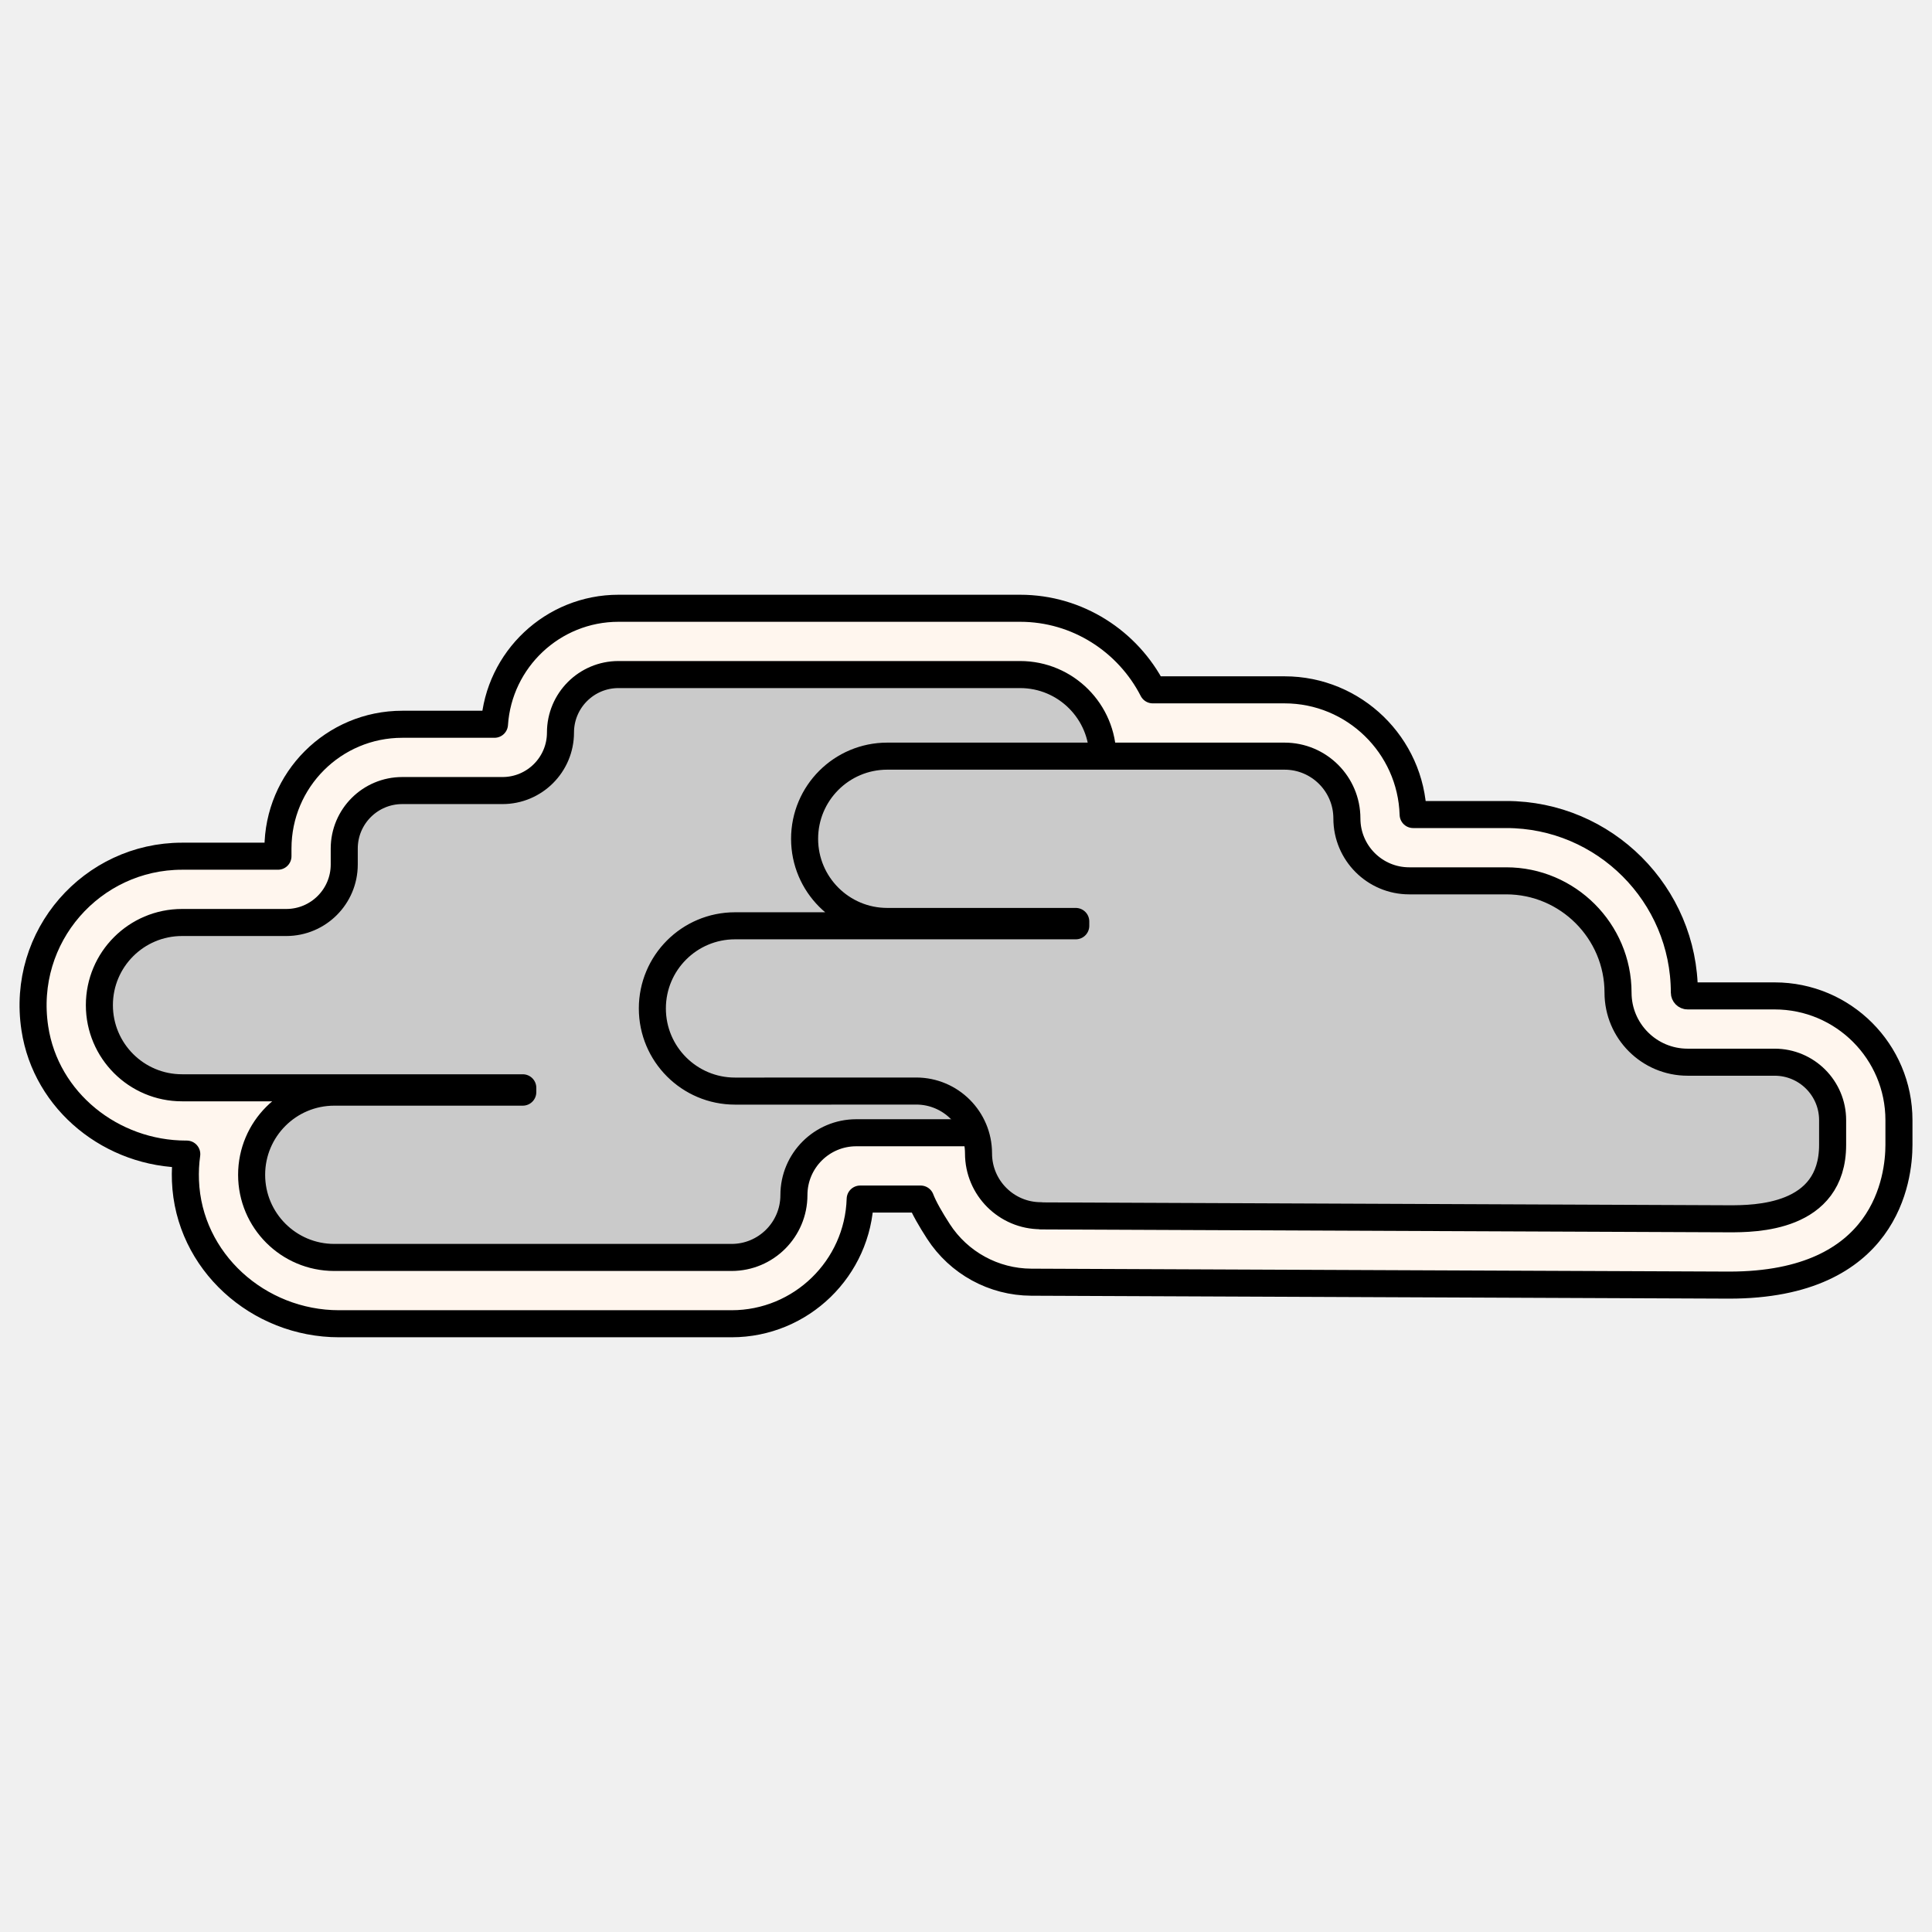
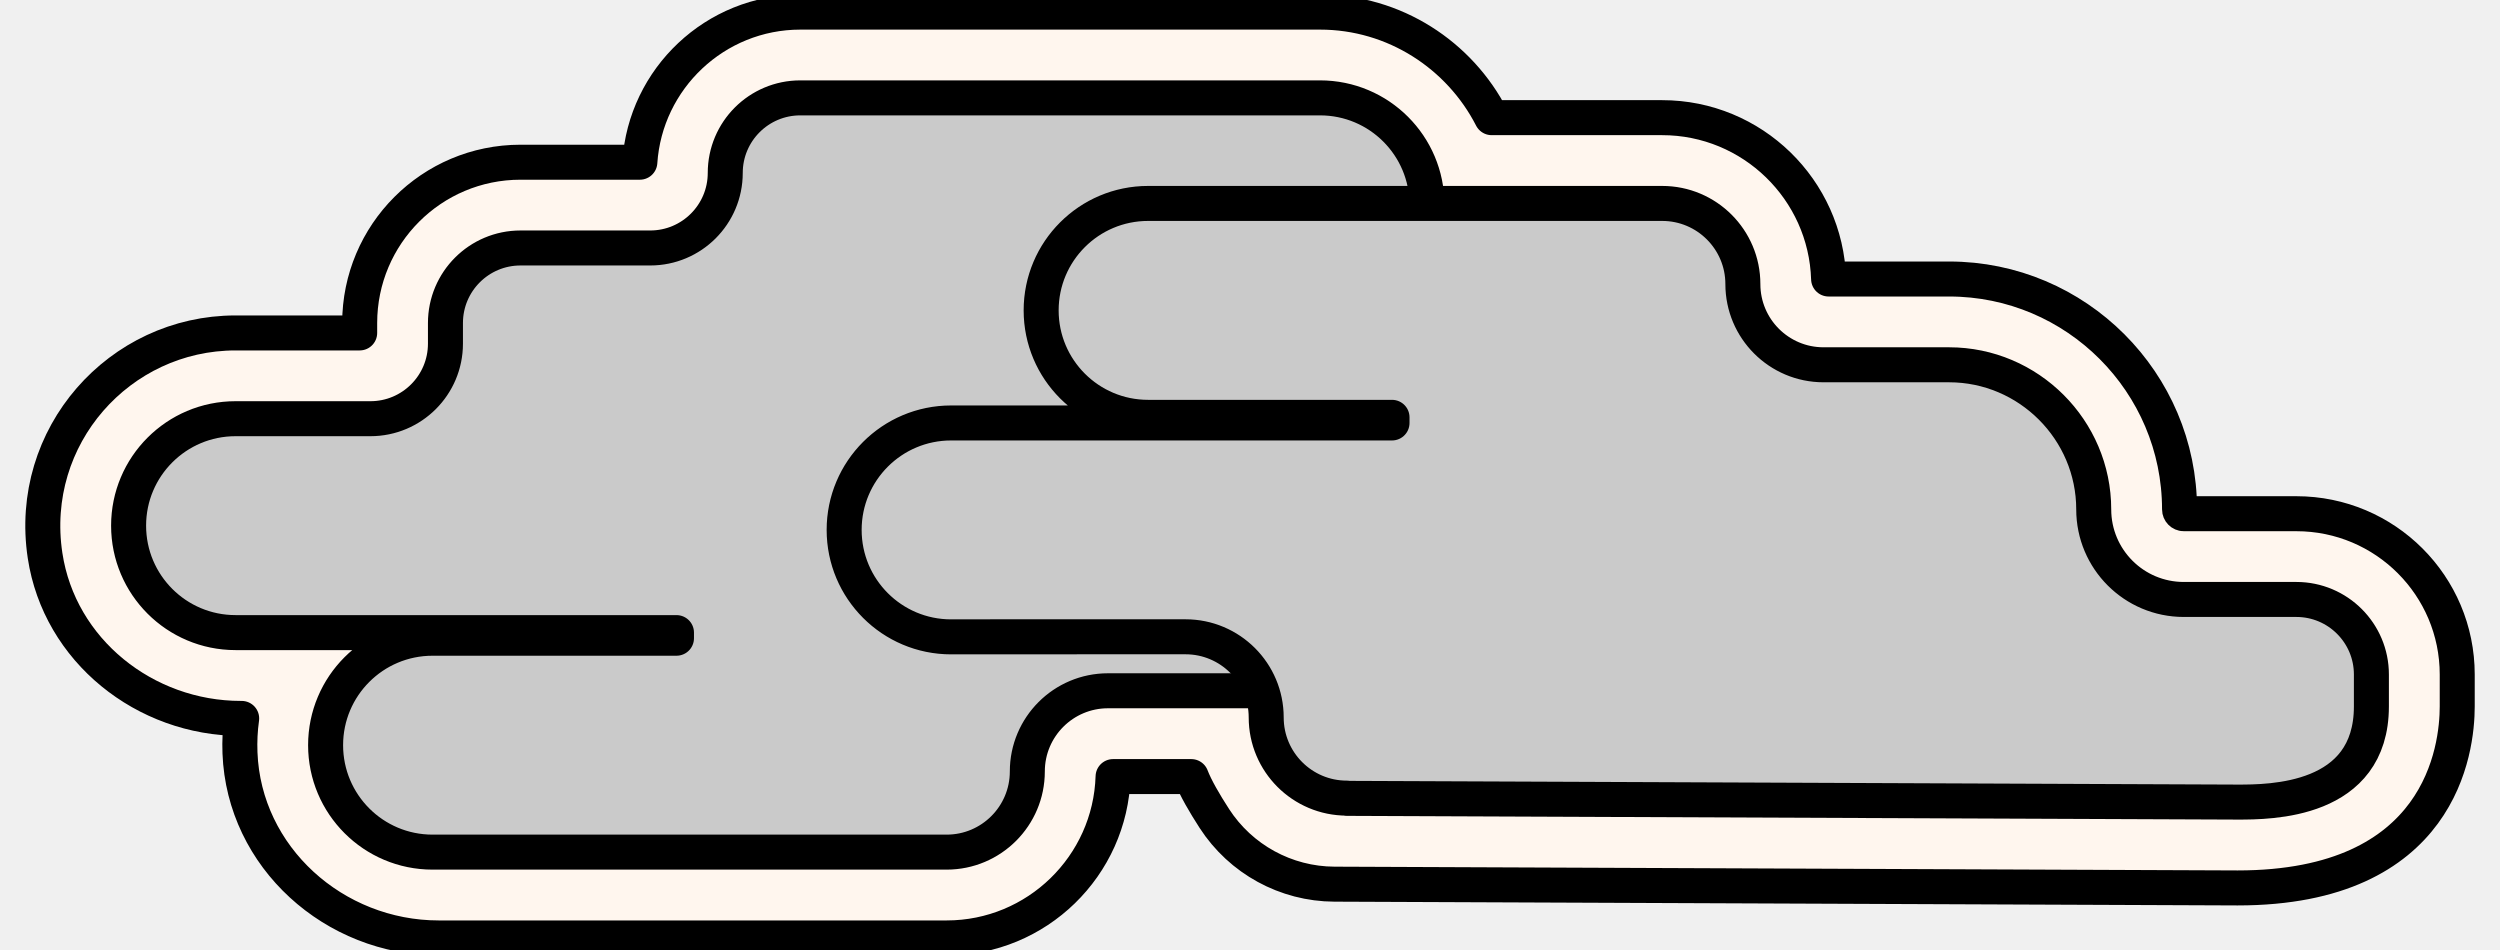
- <svg xmlns="http://www.w3.org/2000/svg" version="1.1" viewBox="0 0 100 100">
+ <svg xmlns="http://www.w3.org/2000/svg" width="200" height="76" viewBox="0 0 200 76" fill="none">
+   <g clip-path="url(#clip0_108_497)">
+     <path d="M35.096 75.035C26.736 75.035 19.518 68.589 19.198 60.235C19.162 59.293 19.208 58.371 19.334 57.473H19.268C11.592 57.473 4.754 52.039 3.606 44.449C2.158 34.891 9.556 26.635 18.844 26.635H28.774V25.843C28.774 18.737 34.534 12.977 41.64 12.977H51.188C51.63 6.281 57.22 0.969 64.026 0.969H105.606C111.562 0.969 116.774 4.413 119.334 9.413H132.976C140.182 9.413 146.07 15.167 146.288 22.321H155.93C166.092 22.321 174.36 30.589 174.364 40.751C174.364 40.941 174.516 41.097 174.704 41.097H183.71C190.818 41.097 196.578 46.859 196.578 53.965V56.515C196.578 59.921 195.31 71.035 179.008 71.035L106.752 70.733C102.87 70.717 99.258 68.739 97.148 65.479C96.352 64.247 95.646 63.031 95.302 62.127H89.046C88.828 69.281 82.94 75.035 75.734 75.035H35.096Z" fill="#FFF6EE" stroke="black" stroke-width="2.8" stroke-linecap="round" stroke-linejoin="round" />
+     <path d="M116.26 42.052H126.466C129.782 42.052 132.47 39.364 132.47 36.048V33.498C132.47 28.772 128.64 24.942 123.914 24.942H122.714C117.988 24.942 114.158 21.112 114.158 16.386C114.158 11.66 110.328 7.83 105.602 7.83H64.024C60.708 7.83 58.02 10.518 58.02 13.834C58.02 17.15 55.332 19.838 52.016 19.838H41.64C38.324 19.838 35.636 22.526 35.636 25.842V27.492C35.636 30.808 32.948 33.496 29.632 33.496H18.844C14.118 33.496 10.288 37.326 10.288 42.052C10.288 46.778 14.118 50.608 18.844 50.608H54.118V51.058H34.604C29.878 51.058 26.048 54.888 26.048 59.614C26.048 64.34 29.878 68.17 34.604 68.17H75.732C79.296 68.17 82.186 65.28 82.186 61.716C82.186 58.152 85.076 55.262 88.64 55.262H104.25C107.566 55.262 110.254 52.574 110.254 49.258V48.058C110.254 44.742 112.942 42.054 116.258 42.054L116.26 42.052Z" fill="#CACACA" stroke="black" stroke-width="2.8" stroke-linecap="round" stroke-linejoin="round" />
+     <path d="M79.232 50.943H94.842C98.406 50.943 101.296 53.833 101.296 57.397C101.296 60.961 104.186 63.851 107.75 63.851V63.869L179.006 64.167C181.602 64.167 189.712 64.167 189.712 56.511V53.961C189.712 50.645 187.024 47.957 183.708 47.957H174.702C170.722 47.957 167.498 44.731 167.498 40.753C167.498 34.389 162.292 29.183 155.928 29.183H145.884C142.32 29.183 139.43 26.293 139.43 22.729C139.43 19.165 136.54 16.275 132.976 16.275H91.848C87.122 16.275 83.292 20.105 83.292 24.831C83.292 29.557 87.122 33.387 91.848 33.387H111.362V33.837H76.088C71.362 33.837 67.532 37.667 67.532 42.393C67.532 47.119 71.362 50.949 76.088 50.949H86.05" fill="#CACACA" />
+     <path d="M79.232 50.943H94.842C98.406 50.943 101.296 53.833 101.296 57.397C101.296 60.961 104.186 63.851 107.75 63.851V63.869L179.006 64.167C181.602 64.167 189.712 64.167 189.712 56.511V53.961C189.712 50.645 187.024 47.957 183.708 47.957H174.702C170.722 47.957 167.498 44.731 167.498 40.753C167.498 34.389 162.292 29.183 155.928 29.183H145.884C142.32 29.183 139.43 26.293 139.43 22.729C139.43 19.165 136.54 16.275 132.976 16.275H91.848C87.122 16.275 83.292 20.105 83.292 24.831C83.292 29.557 87.122 33.387 91.848 33.387H111.362V33.837H76.088C71.362 33.837 67.532 37.667 67.532 42.393C67.532 47.119 71.362 50.949 76.088 50.949H86.05" stroke="black" stroke-width="2.8" stroke-linecap="round" stroke-linejoin="round" />
+   </g>
  <defs>
-     <style>
-       .cls-1 {
-         fill: #cacaca;
-       }
- 
-       .cls-1, .cls-2 {
-         stroke: #000;
-         stroke-linecap: round;
-         stroke-linejoin: round;
-         stroke-width: 1.4px;
-       }
- 
-       .cls-2 {
-         fill: #fff6ee;
-       }
-     </style>
+     <clipPath id="clip0_108_497">
+       <rect width="200" height="76" fill="white" />
+     </clipPath>
  </defs>
-   <g>
-     <g id="Layer_2">
-       <path class="cls-2" d="M17.548,68.517c-4.18,0-7.789-3.223-7.949-7.4-.018-.471.005-.932.068-1.381h-.033c-3.838,0-7.257-2.717-7.831-6.512-.724-4.779,2.975-8.907,7.619-8.907h4.965v-.396c0-3.553,2.88-6.433,6.433-6.433h4.774c.221-3.348,3.016-6.004,6.419-6.004h20.79c2.978,0,5.584,1.722,6.864,4.222h6.821c3.603,0,6.547,2.877,6.656,6.454h4.821c5.081,0,9.215,4.134,9.217,9.215,0,.095.076.173.17.173h4.503c3.554,0,6.434,2.881,6.434,6.434v1.275c0,1.703-.634,7.26-8.785,7.26l-36.128-.151c-1.941-.008-3.747-.997-4.802-2.627-.398-.616-.751-1.224-.923-1.676h-3.128c-.109,3.577-3.053,6.454-6.656,6.454h-20.318Z" />
-       <g>
-         <path class="cls-1" d="M58.13,52.026h5.103c1.658,0,3.002-1.344,3.002-3.002v-1.275c0-2.363-1.915-4.278-4.278-4.278h-.6c-2.363,0-4.278-1.915-4.278-4.278h0c0-2.363-1.915-4.278-4.278-4.278h-20.789c-1.658,0-3.002,1.344-3.002,3.002h0c0,1.658-1.344,3.002-3.002,3.002h-5.188c-1.658,0-3.002,1.344-3.002,3.002v.825c0,1.658-1.344,3.002-3.002,3.002h-5.394c-2.363,0-4.278,1.915-4.278,4.278h0c0,2.363,1.915,4.278,4.278,4.278h17.637v.225h-9.757c-2.363,0-4.278,1.915-4.278,4.278h0c0,2.363,1.915,4.278,4.278,4.278h20.564c1.782,0,3.227-1.445,3.227-3.227h0c0-1.782,1.445-3.227,3.227-3.227h7.805c1.658,0,3.002-1.344,3.002-3.002v-.6c0-1.658,1.344-3.002,3.002-3.002Z" />
-         <path class="cls-1" d="M39.616,56.472h7.805c1.782,0,3.227,1.445,3.227,3.227h0c0,1.782,1.445,3.227,3.227,3.227v.009l35.628.149c1.298,0,5.353,0,5.353-3.828v-1.275c0-1.658-1.344-3.002-3.002-3.002h-4.503c-1.99,0-3.602-1.613-3.602-3.602h0c0-3.182-2.603-5.785-5.785-5.785h-5.022c-1.782,0-3.227-1.445-3.227-3.227h0c0-1.782-1.445-3.227-3.227-3.227h-20.564c-2.363,0-4.278,1.915-4.278,4.278h0c0,2.363,1.915,4.278,4.278,4.278h9.757v.225h-17.637c-2.363,0-4.278,1.915-4.278,4.278h0c0,2.363,1.915,4.278,4.278,4.278h4.981" />
-       </g>
-     </g>
-   </g>
</svg>
